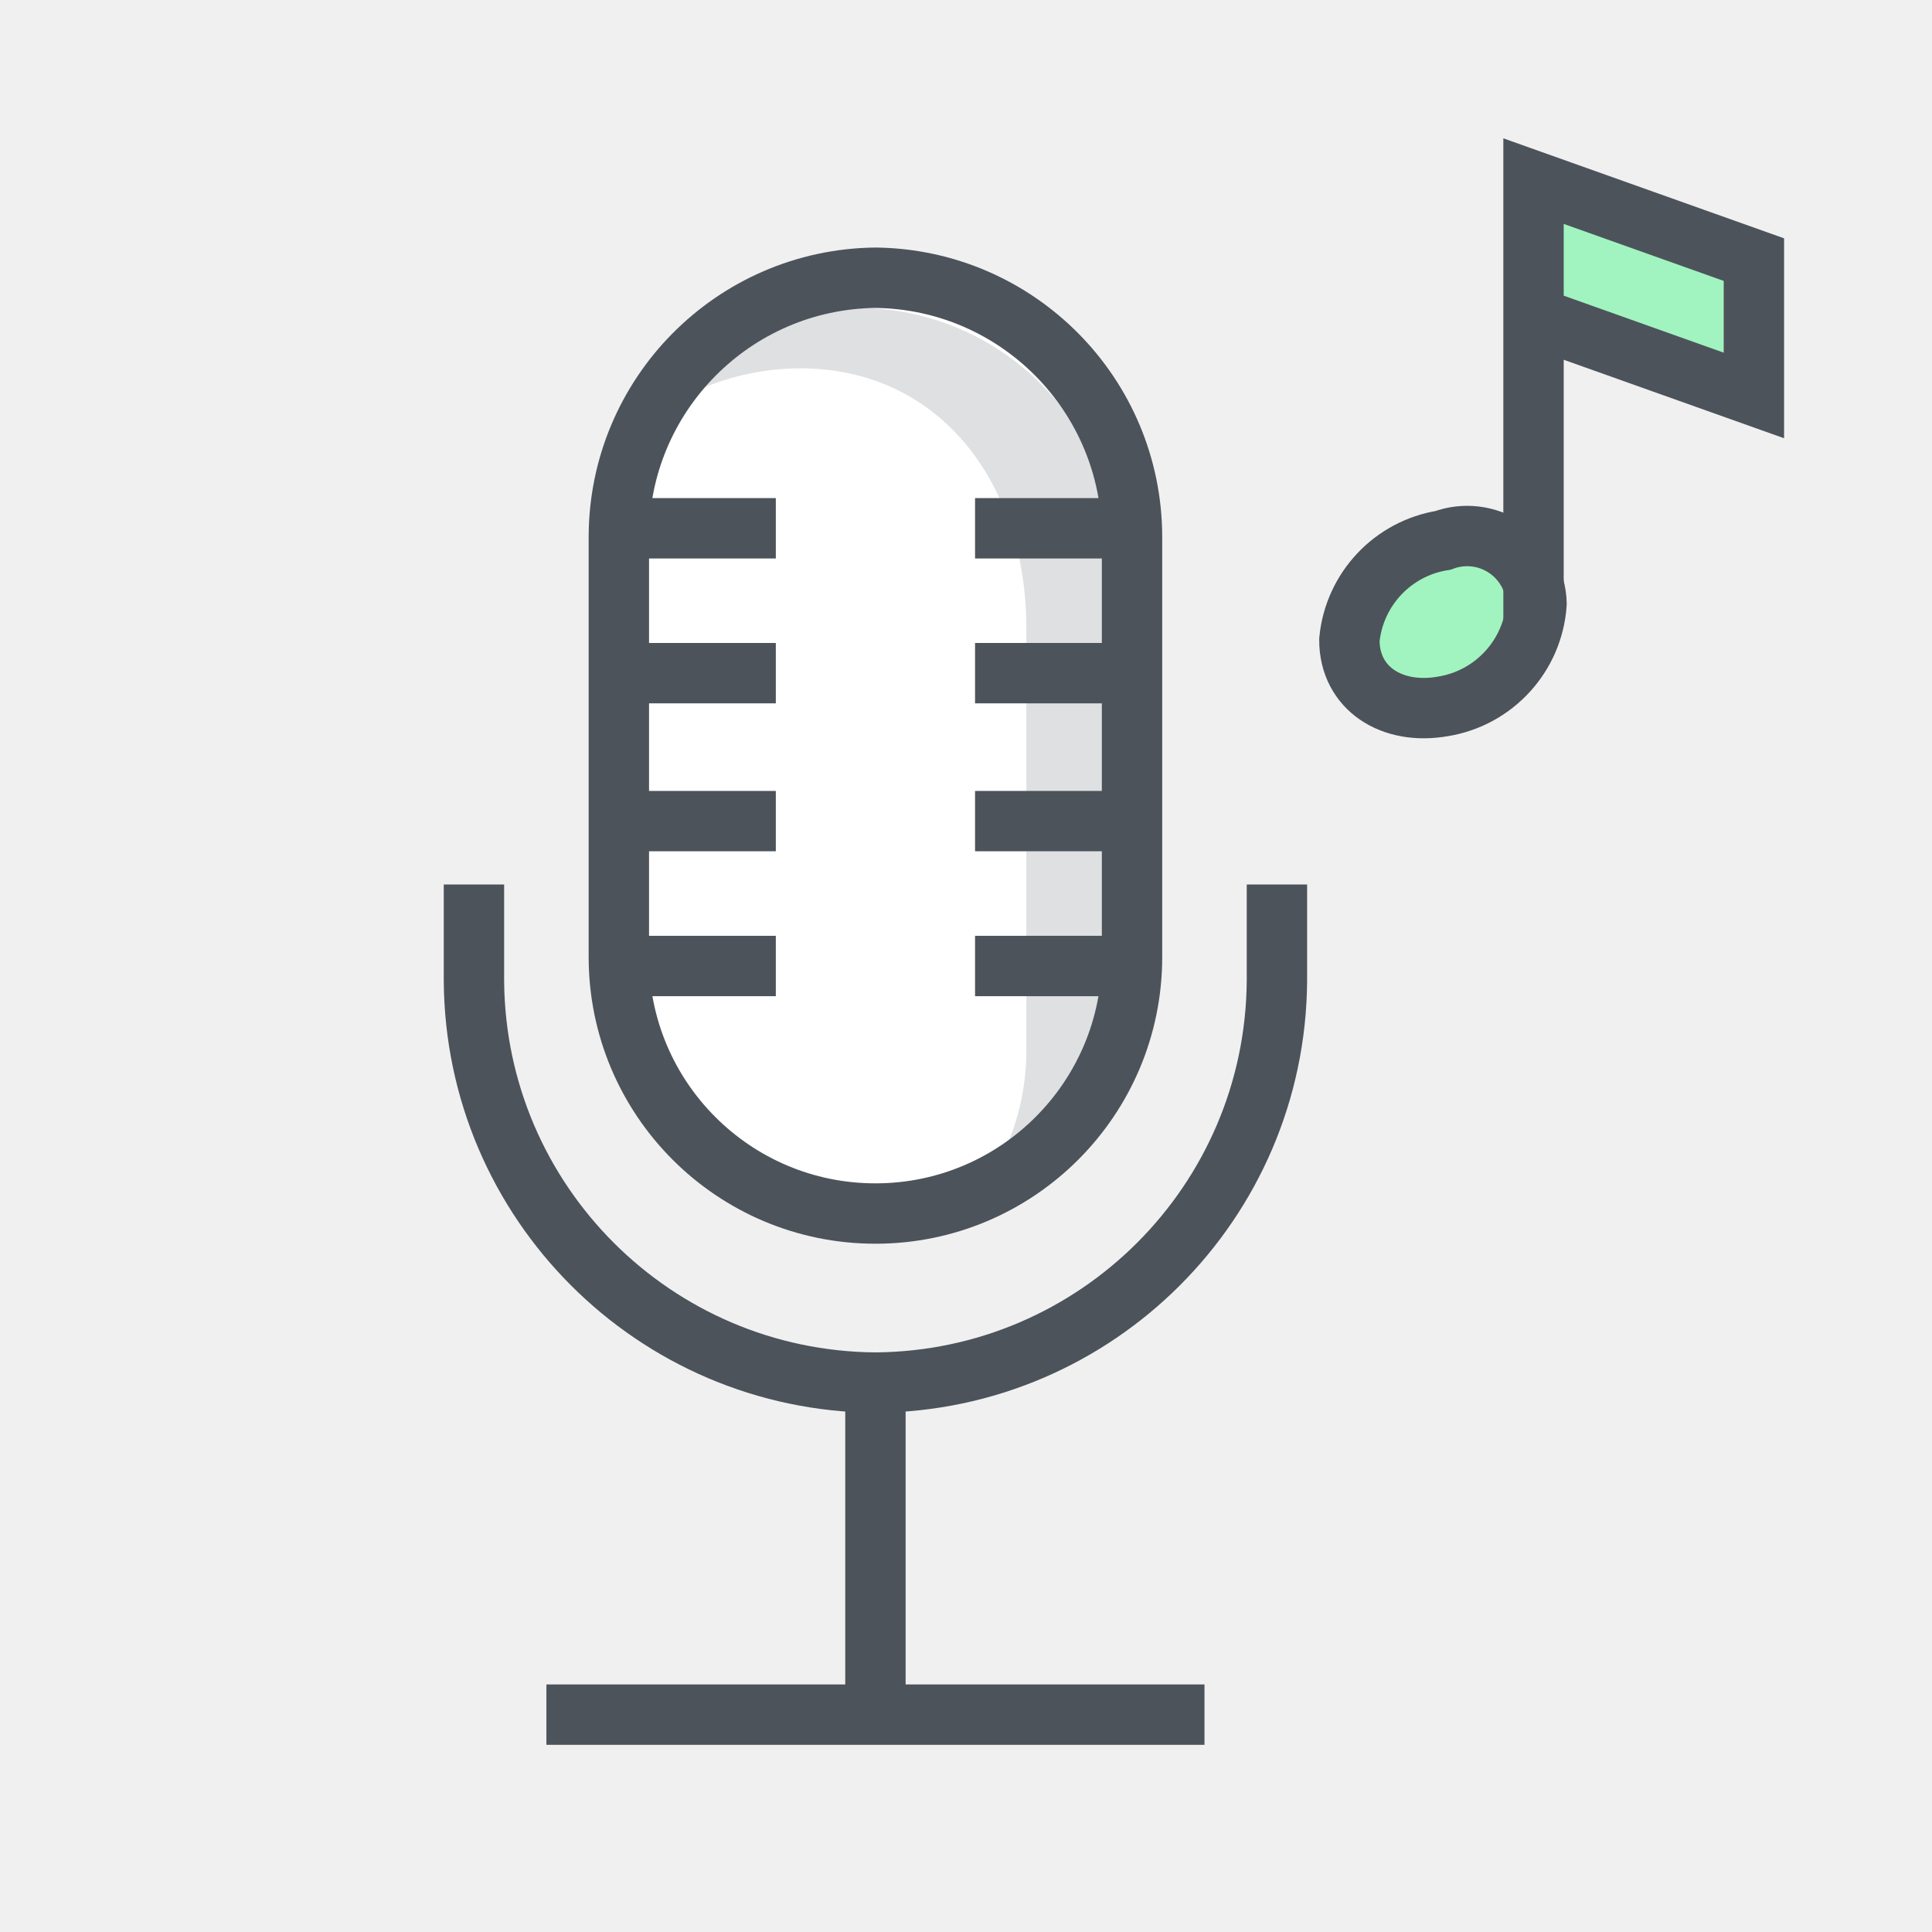
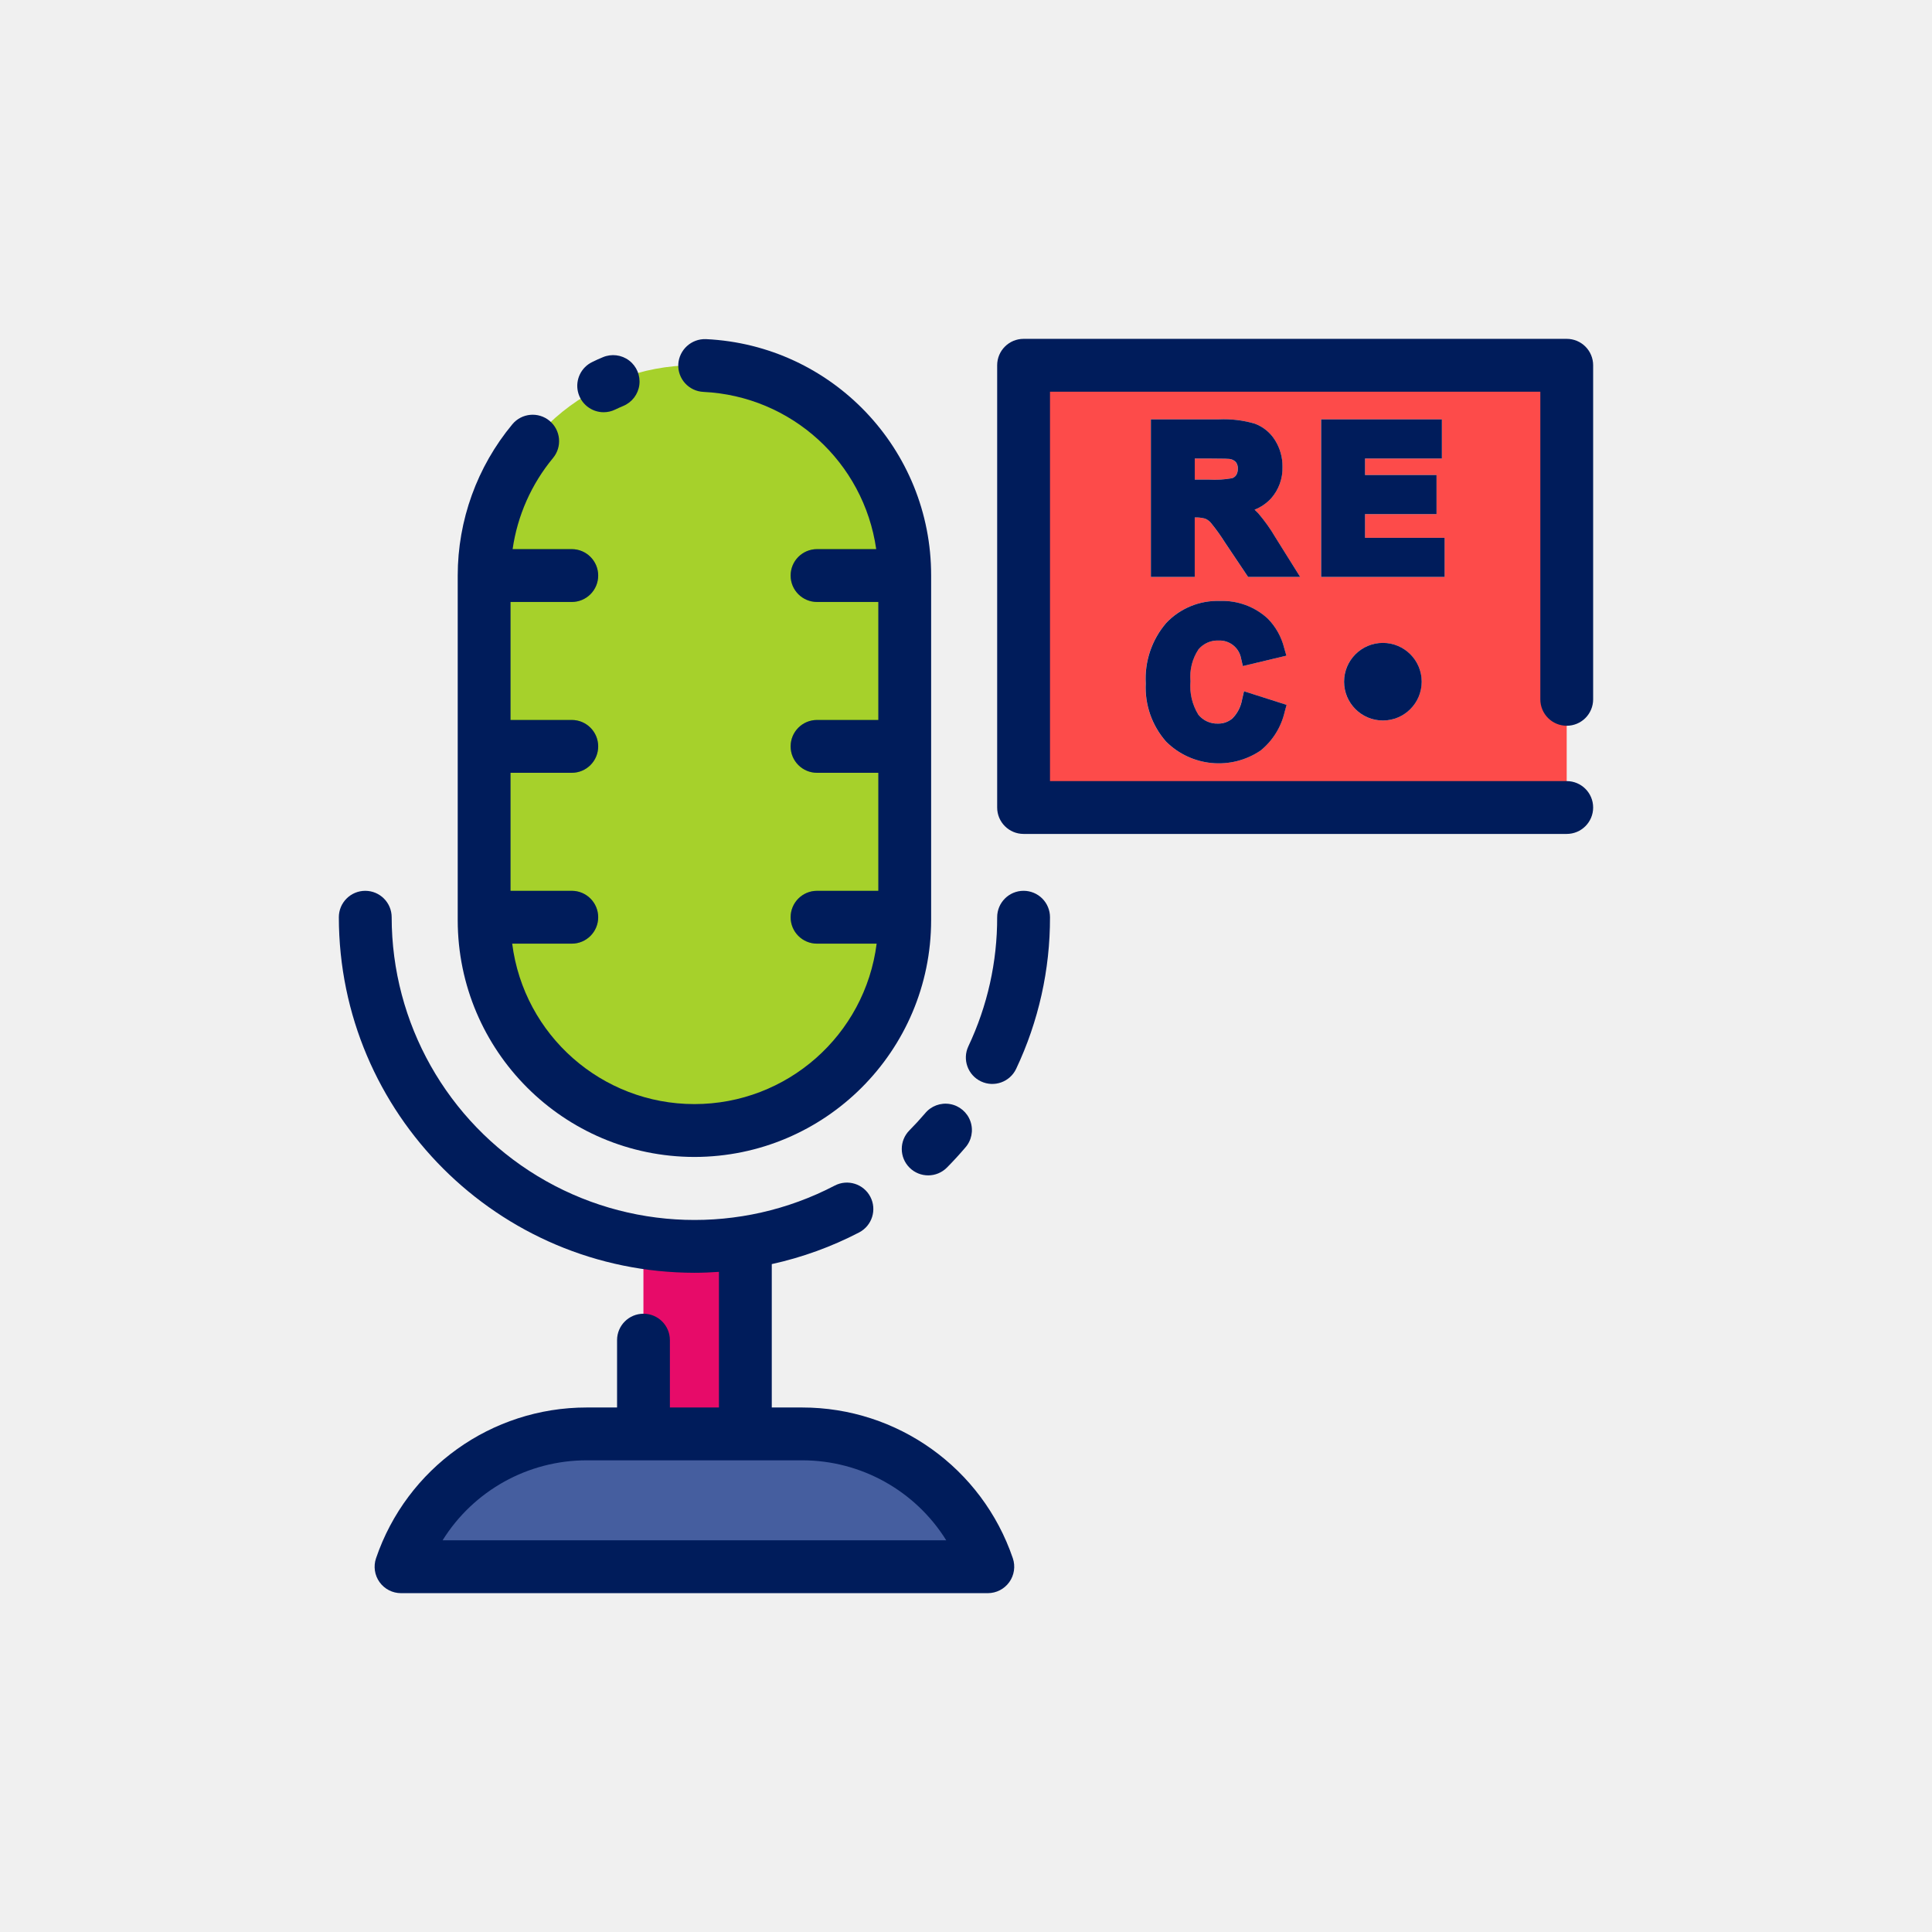
- <svg xmlns="http://www.w3.org/2000/svg" viewBox="0 0 64 64">
-   <defs>
-     <style>.cls-4{fill:none;stroke:#4d535b;stroke-miterlimit:10;stroke-width:2px}</style>
-   </defs>
-   <g style="isolation:isolate">
-     <g id="white">
-       <path d="M29 9.2a8.6 8.6 0 018.5 8.6v13.9a8.5 8.5 0 01-8.5 8.5 8.5 8.5 0 01-8.5-8.5V17.8A8.6 8.6 0 0129 9.2z" fill="#fff" />
-       <path d="M28.5 10.2a8.5 8.5 0 00-6.9 3.6 8.4 8.4 0 014.9-1.6c4.7 0 7.5 3.9 7.5 8.6v13.9a8 8 0 01-1.6 4.9c2.2-1.5 4.6-4 4.6-6.9V18.8a8.6 8.6 0 00-8.5-8.6z" fill="#dee0e2" />
-     </g>
-     <g id="stroke">
-       <path class="cls-4" d="M42.3 29.3v3.2A13.4 13.4 0 0129 45.8a13.4 13.4 0 01-13.3-13.3v-3.2M29 45.8v10.5m-10.9.5h21.8" />
-       <path class="cls-4" d="M29 9.2a8.6 8.6 0 018.5 8.6v13.9a8.5 8.5 0 01-8.5 8.5 8.5 8.5 0 01-8.5-8.5V17.8A8.6 8.6 0 0129 9.2zm-8.1 8.3h4.8m-4.8 4.8h4.8m-4.8 4.9h4.8M20.9 32h4.8m6.6-14.5h4.8m-4.8 4.8h4.8m-4.8 4.9h4.8M32.3 32h4.8m10.7-14.1a2.3 2.3 0 013.1 2.1 3.7 3.7 0 01-3.1 3.4c-1.7.3-3.1-.6-3.1-2.2a3.7 3.7 0 013.1-3.3z" />
-       <path class="cls-4" d="M50.8 10.5l7.3 2.6V8.6L50.8 6v14.7" />
-     </g>
-     <path d="M47.8 17.9a2.3 2.3 0 013.1 2.1 3.7 3.7 0 01-3.1 3.4c-1.7.3-3.1-.6-3.1-2.2a3.7 3.7 0 013.1-3.3zm2.9-7.4l7.3 2.6V8.6L50.7 6" style="mix-blend-mode:darken" fill="#a1f4c0" id="flah" />
+ <svg xmlns="http://www.w3.org/2000/svg" width="128" height="128">
+   <path fill="#e70b69" d="M42.629 82.575h6.75V95h-6.75z" />
+   <path d="M59.937 38.13v22.84a13.3 13.3 0 0 1-.09 1.55 13.932 13.932 0 0 1-27.69 0 13.3 13.3 0 0 1-.09-1.55V38.13a14.424 14.424 0 0 1 .11-1.75 13.936 13.936 0 0 1 27.65 0 14.424 14.424 0 0 1 .11 1.75z" fill="#a6d12b" />
+   <path d="M65.442 103.8H26.567a12.993 12.993 0 0 1 12.3-8.8h14.277a12.993 12.993 0 0 1 12.3 8.8z" fill="#455e9f" />
+   <path d="M39.627 38.13a1.746 1.746 0 0 1-1.75 1.75h-5.81v-1.75a14.424 14.424 0 0 1 .11-1.75h5.7a1.752 1.752 0 0 1 1.75 1.75zM39.627 49.45a1.746 1.746 0 0 1-1.75 1.75h-5.81v-3.5h5.81a1.746 1.746 0 0 1 1.75 1.75zM39.627 60.77a1.752 1.752 0 0 1-1.75 1.75h-5.72a13.3 13.3 0 0 1-.09-1.55v-1.95h5.81a1.746 1.746 0 0 1 1.75 1.75zM59.937 38.13v1.75h-5.81a1.75 1.75 0 0 1 0-3.5h5.7a14.424 14.424 0 0 1 .11 1.75zM59.937 47.7v3.5h-5.81a1.75 1.75 0 1 1 0-3.5zM59.937 59.02v1.95a13.3 13.3 0 0 1-.09 1.55h-5.72a1.75 1.75 0 0 1 0-3.5z" fill="#66ba00" />
+   <path fill="#fd4b4a" d="M67.813 24.199h35.985V53.5H67.813z" />
+   <g fill="#e9f1f8">
+     <path d="M83.36 34.007a4.233 4.233 0 0 0-.243-.239 2.962 2.962 0 0 0 1.095-.75 3.012 3.012 0 0 0 .753-2.089 3.226 3.226 0 0 0-.489-1.755 2.671 2.671 0 0 0-1.347-1.106 7.246 7.246 0 0 0-2.372-.285h-4.511v10.438h2.905v-3.939a2.382 2.382 0 0 1 .68.076.992.992 0 0 1 .375.263 12.789 12.789 0 0 1 .953 1.324l1.527 2.276h3.449l-1.631-2.6a11.058 11.058 0 0 0-1.144-1.614zM82 31.051a.76.76 0 0 1-.106.427.535.535 0 0 1-.282.207 6.626 6.626 0 0 1-1.552.089h-.911v-1.395h.988c1.014 0 1.262.019 1.307.025a.691.691 0 0 1 .425.207.646.646 0 0 1 .131.44zM90.433 35.631v-1.569h4.738v-2.59h-4.738v-1.093h5.092v-2.596h-7.998v10.438h8.179v-2.59h-5.273zM82.291 46.324a2.355 2.355 0 0 1-.629 1.257 1.413 1.413 0 0 1-.976.357 1.6 1.6 0 0 1-1.292-.583 3.584 3.584 0 0 1-.526-2.225 3.261 3.261 0 0 1 .531-2.112 1.653 1.653 0 0 1 1.326-.581 1.452 1.452 0 0 1 1.5 1.2l.112.492 2.886-.689-.144-.5a4.23 4.23 0 0 0-1.1-1.965 4.429 4.429 0 0 0-3.158-1.16 4.67 4.67 0 0 0-3.565 1.463 5.656 5.656 0 0 0-1.352 4 5.417 5.417 0 0 0 1.347 3.855 4.946 4.946 0 0 0 6.264.59 4.638 4.638 0 0 0 1.593-2.561l.127-.464-2.822-.9z" />
+   </g>
+   <circle cx="91.617" cy="45.165" r="2.571" fill="#e9f1f8" />
+   <g fill="#001c5b">
+     <path d="M60.252 74.889a1.75 1.75 0 0 0 2.485 2.465q.63-.636 1.21-1.317a1.75 1.75 0 1 0-2.662-2.271q-.495.579-1.033 1.123zM67.815 59.018a1.75 1.75 0 0 0-1.75 1.75 19.879 19.879 0 0 1-1.907 8.549 1.75 1.75 0 0 0 3.166 1.493 23.357 23.357 0 0 0 2.241-10.042 1.749 1.749 0 0 0-1.75-1.75zM39.994 27.312a1.733 1.733 0 0 0 .759-.175c.177-.085.355-.165.537-.241a1.75 1.75 0 1 0-1.355-3.227c-.238.1-.473.2-.7.317a1.75 1.75 0 0 0 .763 3.326z" />
+     <path d="M46.007 76.651A15.7 15.7 0 0 0 61.69 60.969V38.132a15.658 15.658 0 0 0-14.92-15.664 1.77 1.77 0 0 0-1.832 1.664 1.75 1.75 0 0 0 1.662 1.832 12.15 12.15 0 0 1 11.451 10.418h-3.919a1.75 1.75 0 0 0 0 3.5h4.058V47.7h-4.058a1.75 1.75 0 1 0 0 3.5h4.058v7.819h-4.058a1.75 1.75 0 0 0 0 3.5h3.948a12.171 12.171 0 0 1-24.146 0h3.948a1.75 1.75 0 1 0 0-3.5h-4.057V51.2h4.057a1.75 1.75 0 0 0 0-3.5h-4.057v-7.818h4.057a1.75 1.75 0 0 0 0-3.5h-3.92a12.177 12.177 0 0 1 2.675-6.035 1.75 1.75 0 0 0-2.691-2.239 15.7 15.7 0 0 0-3.621 10.024v22.837a15.7 15.7 0 0 0 15.682 15.682z" />
+     <path d="M53.147 93.25h-2.015v-9.5a23.457 23.457 0 0 0 5.791-2.1 1.749 1.749 0 1 0-1.624-3.1 20.067 20.067 0 0 1-29.35-17.781 1.75 1.75 0 0 0-3.5 0 23.585 23.585 0 0 0 23.558 23.556c.543 0 1.085-.024 1.625-.061v8.986h-3.25v-4.462a1.75 1.75 0 0 0-3.5 0v4.462h-2.014a14.739 14.739 0 0 0-13.954 9.986 1.749 1.749 0 0 0 1.656 2.315h38.875a1.751 1.751 0 0 0 1.657-2.315 14.742 14.742 0 0 0-13.955-9.986zm-23.825 8.8a11.243 11.243 0 0 1 9.546-5.3h14.279a11.242 11.242 0 0 1 9.545 5.3zM103.8 48.083a1.749 1.749 0 0 0 1.75-1.75V24.2a1.749 1.749 0 0 0-1.75-1.75H67.815a1.75 1.75 0 0 0-1.75 1.75v29.3a1.75 1.75 0 0 0 1.75 1.75H103.8a1.75 1.75 0 0 0 0-3.5H69.565v-25.8h32.486v20.383a1.749 1.749 0 0 0 1.749 1.75z" />
+     <path d="M84.507 35.616a11.058 11.058 0 0 0-1.144-1.609 4.233 4.233 0 0 0-.243-.239 2.962 2.962 0 0 0 1.095-.75 3.012 3.012 0 0 0 .753-2.089 3.226 3.226 0 0 0-.489-1.755 2.671 2.671 0 0 0-1.347-1.106 7.246 7.246 0 0 0-2.372-.285h-4.511v10.438h2.905v-3.939a2.382 2.382 0 0 1 .68.076.992.992 0 0 1 .375.263 12.789 12.789 0 0 1 .953 1.324l1.526 2.276h3.45zM81.9 31.478a.529.529 0 0 1-.281.207 6.632 6.632 0 0 1-1.553.089h-.91v-1.395h.988c1.014 0 1.262.019 1.307.025a.691.691 0 0 1 .425.207.646.646 0 0 1 .131.44.752.752 0 0 1-.107.427zM95.709 35.631h-5.273v-1.569h4.738v-2.59h-4.738v-1.093h5.092v-2.596H87.53v10.438h8.179v-2.59zM80.728 42.437a1.45 1.45 0 0 1 1.5 1.2l.113.492 2.886-.689-.144-.5a4.223 4.223 0 0 0-1.1-1.965 4.426 4.426 0 0 0-3.157-1.16 4.67 4.67 0 0 0-3.565 1.463 5.656 5.656 0 0 0-1.352 4 5.417 5.417 0 0 0 1.347 3.855 4.946 4.946 0 0 0 6.264.59 4.638 4.638 0 0 0 1.593-2.561l.127-.464-2.822-.9-.122.528a2.355 2.355 0 0 1-.629 1.257 1.414 1.414 0 0 1-.977.357 1.6 1.6 0 0 1-1.292-.583 3.592 3.592 0 0 1-.525-2.225 3.261 3.261 0 0 1 .531-2.112 1.653 1.653 0 0 1 1.324-.583z" />
+     <circle cx="91.62" cy="45.164" r="2.571" />
  </g>
</svg>
